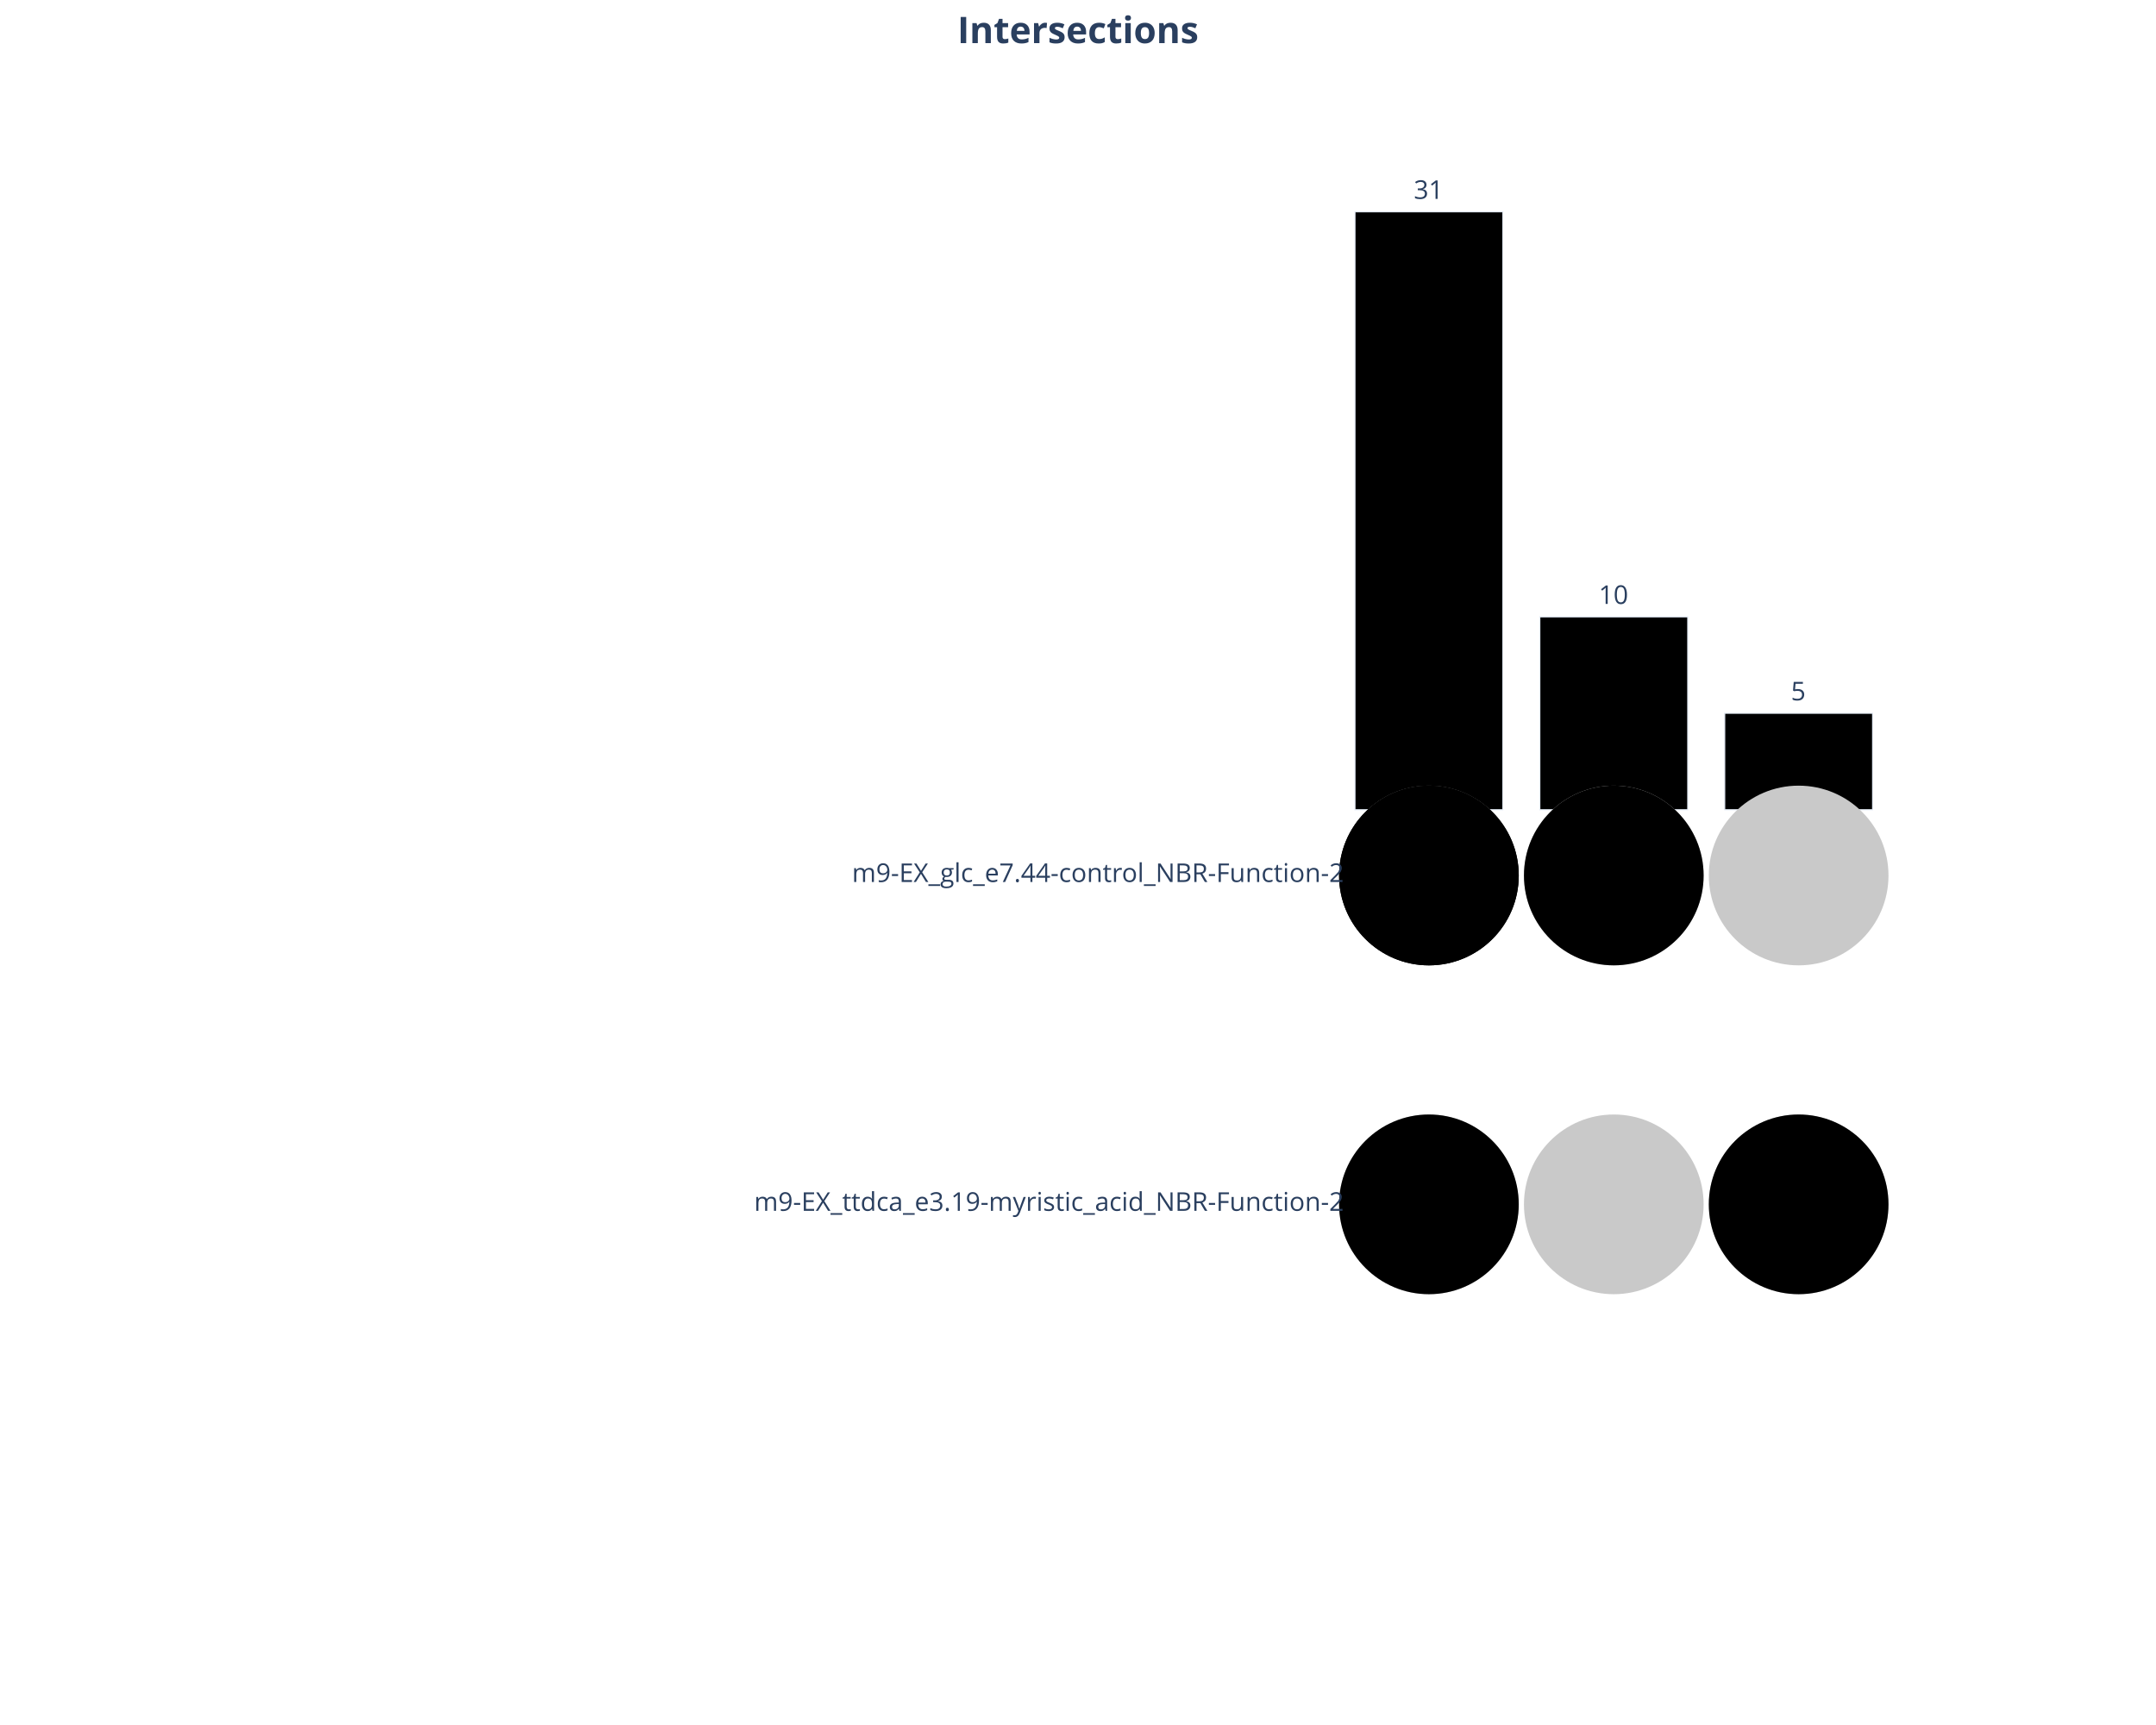
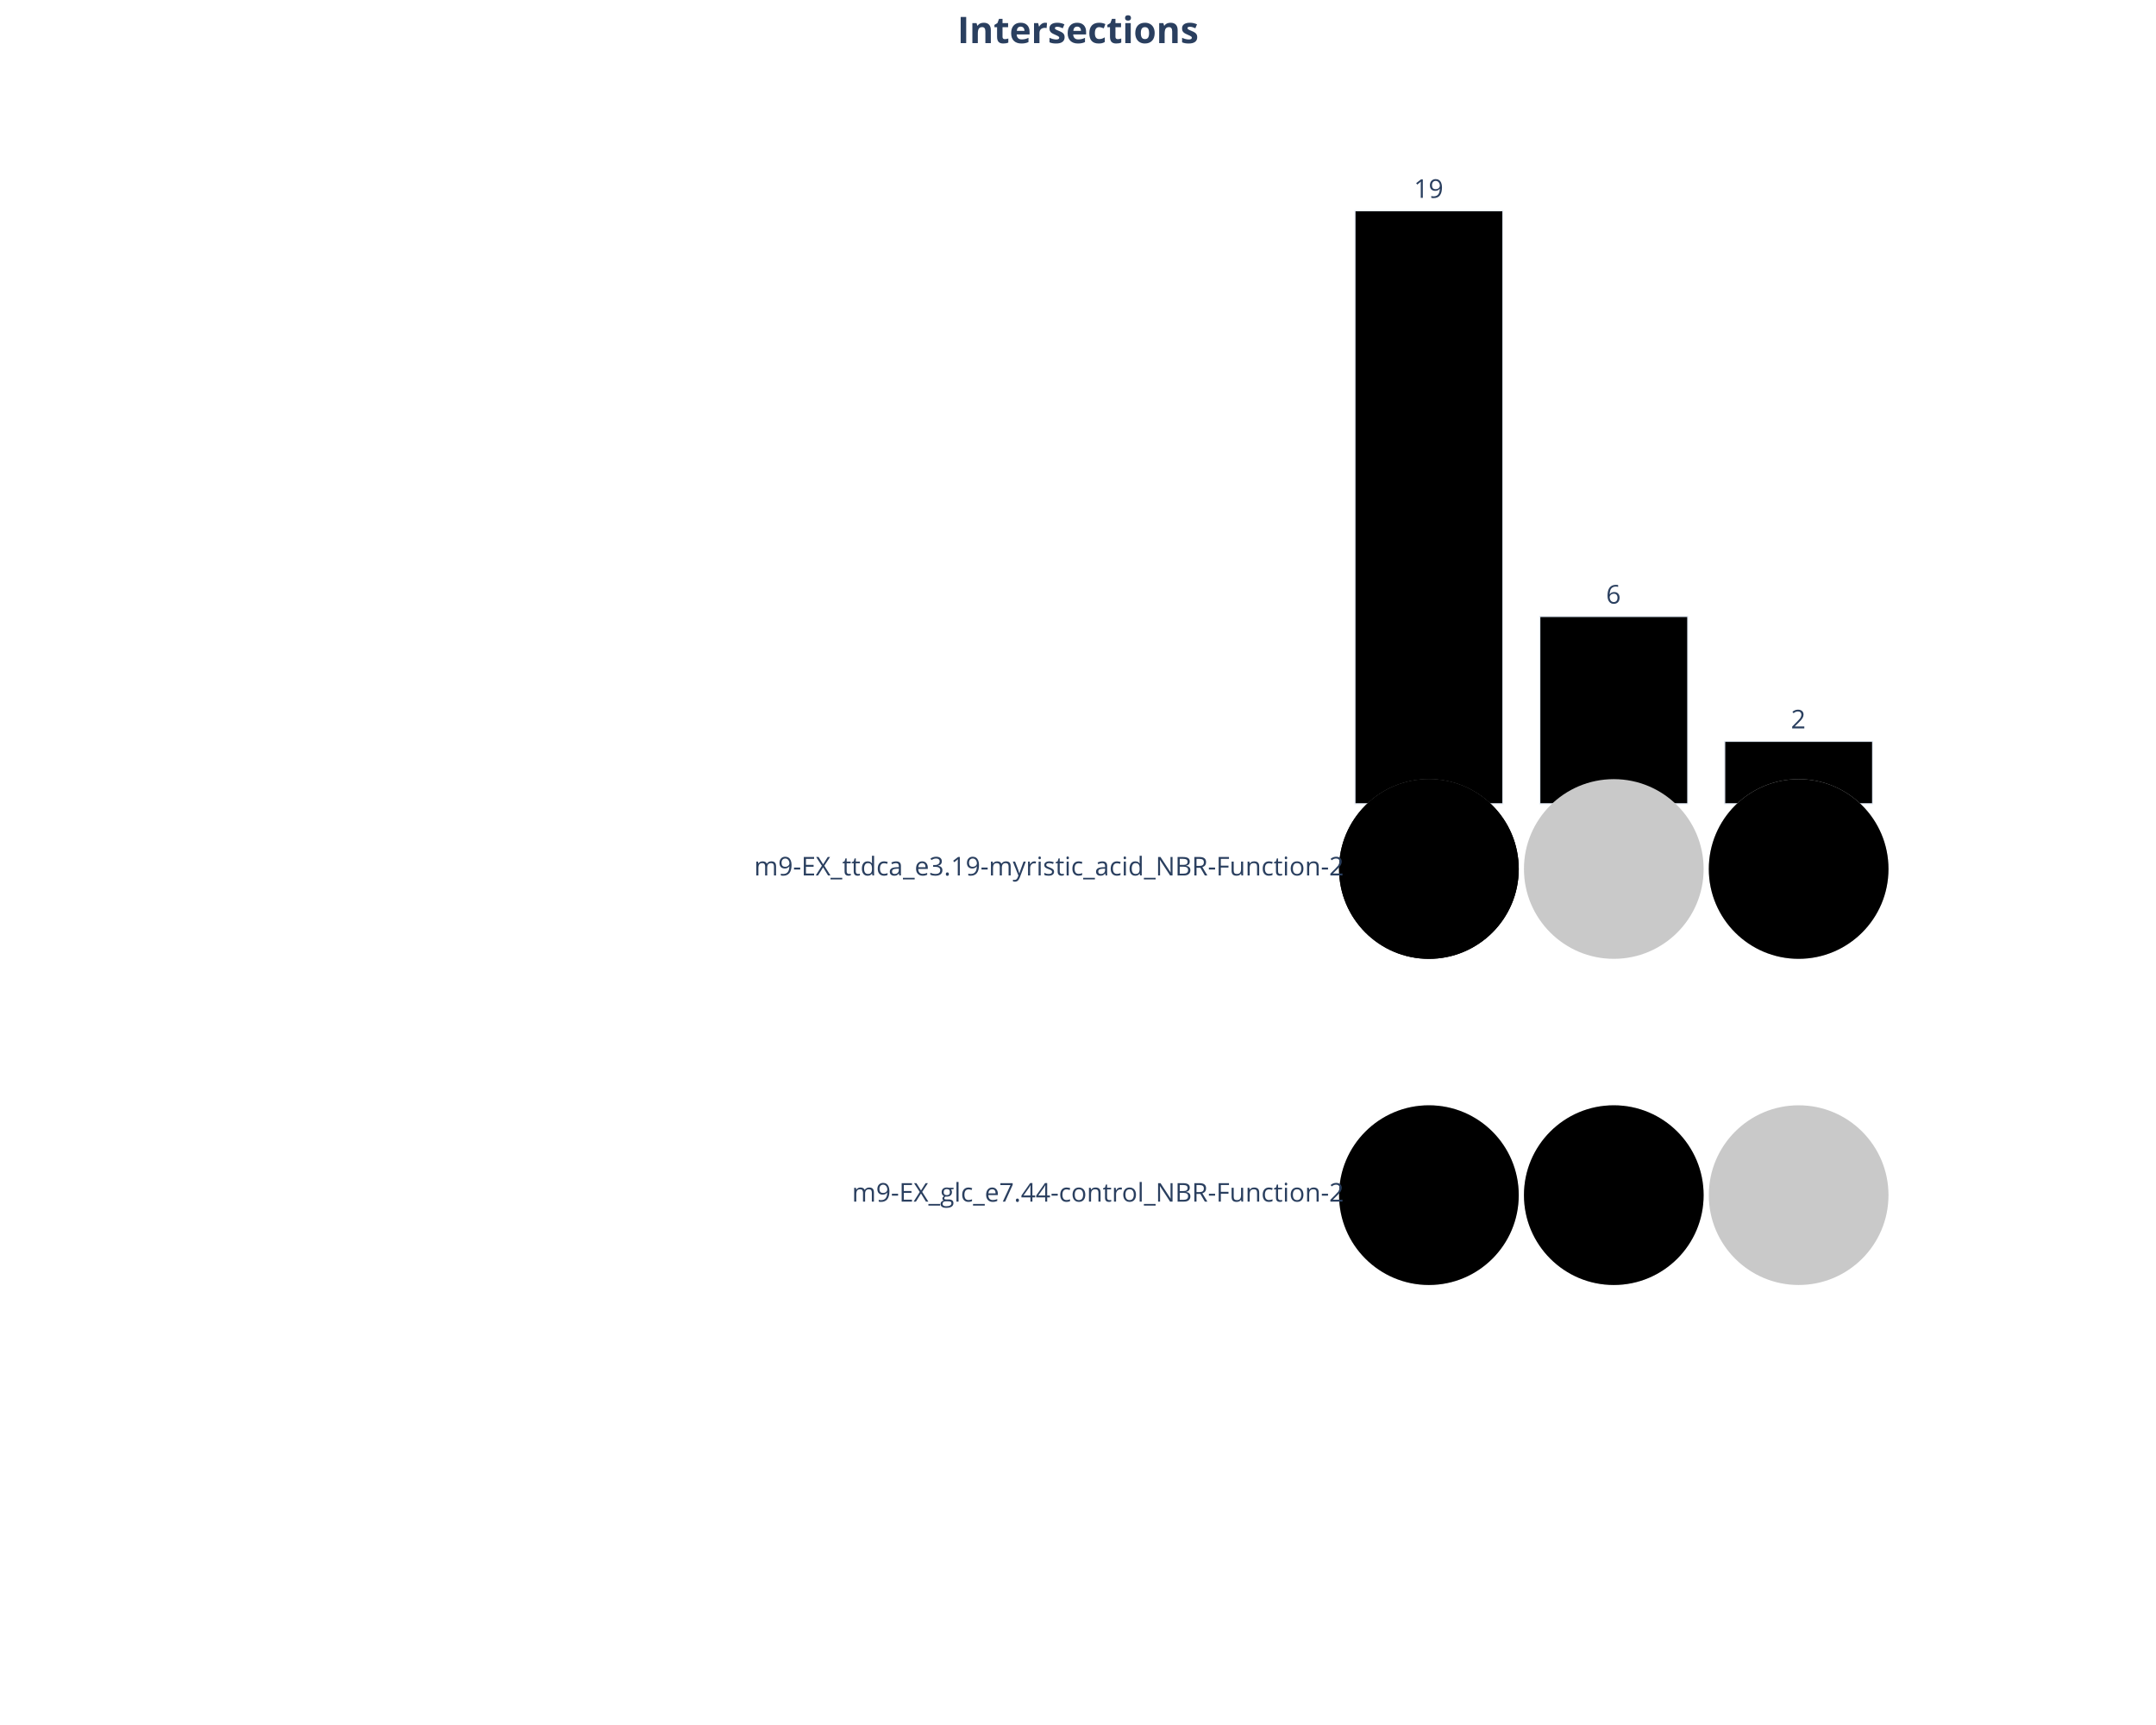
<svg xmlns="http://www.w3.org/2000/svg" class="main-svg" width="1000" height="800" style="" viewBox="0 0 1000 800">
  <rect x="0" y="0" width="1000" height="800" style="fill: rgb(255, 255, 255); fill-opacity: 1;" />
-   <defs id="defs-0cb5df">
+   <defs id="defs-fb29e6">
    <g class="clips">
-       <clipPath id="clip0cb5dfxyplot" class="plotclip">
+       <clipPath id="clipfb29e6xyplot" class="plotclip">
        <rect width="770" height="680" />
      </clipPath>
-       <clipPath class="axesclip" id="clip0cb5dfx">
+       <clipPath class="axesclip" id="clipfb29e6x">
        <rect x="150" y="0" width="770" height="800" />
      </clipPath>
-       <clipPath class="axesclip" id="clip0cb5dfy">
+       <clipPath class="axesclip" id="clipfb29e6y">
        <rect x="0" y="40" width="1000" height="680" />
      </clipPath>
-       <clipPath class="axesclip" id="clip0cb5dfxy">
+       <clipPath class="axesclip" id="clipfb29e6xy">
        <rect x="150" y="40" width="770" height="680" />
      </clipPath>
    </g>
    <g class="gradients" />
    <g class="patterns" />
  </defs>
  <g class="bglayer">
    <rect class="bg" x="150" y="40" width="770" height="680" style="fill: rgb(255, 255, 255); fill-opacity: 1; stroke-width: 0;" />
  </g>
  <g class="layer-below">
    <g class="imagelayer" />
    <g class="shapelayer" />
  </g>
  <g class="cartesianlayer">
    <g class="subplot xy">
      <g class="layer-subplot">
        <g class="shapelayer" />
        <g class="imagelayer" />
      </g>
      <g class="minor-gridlayer">
        <g class="x" />
        <g class="y" />
      </g>
      <g class="gridlayer">
        <g class="x" />
        <g class="y">
-           <path class="ygrid crisp" transform="translate(0,643.88)" d="M150,0h770" style="stroke: rgb(255, 255, 255); stroke-opacity: 1; stroke-width: 1px;" />
-           <path class="ygrid crisp" transform="translate(0,554.43)" d="M150,0h770" style="stroke: rgb(255, 255, 255); stroke-opacity: 1; stroke-width: 1px;" />
-           <path class="ygrid crisp" transform="translate(0,464.98)" d="M150,0h770" style="stroke: rgb(255, 255, 255); stroke-opacity: 1; stroke-width: 1px;" />
-           <path class="ygrid crisp" transform="translate(0,375.53)" d="M150,0h770" style="stroke: rgb(255, 255, 255); stroke-opacity: 1; stroke-width: 1px;" />
-           <path class="ygrid crisp" transform="translate(0,286.08)" d="M150,0h770" style="stroke: rgb(255, 255, 255); stroke-opacity: 1; stroke-width: 1px;" />
-           <path class="ygrid crisp" transform="translate(0,196.63)" d="M150,0h770" style="stroke: rgb(255, 255, 255); stroke-opacity: 1; stroke-width: 1px;" />
-           <path class="ygrid crisp" transform="translate(0,107.18)" d="M150,0h770" style="stroke: rgb(255, 255, 255); stroke-opacity: 1; stroke-width: 1px;" />
+           <path class="ygrid crisp" transform="translate(0,662.25)" d="M150,0h770" style="stroke: rgb(255, 255, 255); stroke-opacity: 1; stroke-width: 1px;" />
+           <path class="ygrid crisp" transform="translate(0,589.88)" d="M150,0h770" style="stroke: rgb(255, 255, 255); stroke-opacity: 1; stroke-width: 1px;" />
+           <path class="ygrid crisp" transform="translate(0,517.51)" d="M150,0h770" style="stroke: rgb(255, 255, 255); stroke-opacity: 1; stroke-width: 1px;" />
+           <path class="ygrid crisp" transform="translate(0,445.13)" d="M150,0h770" style="stroke: rgb(255, 255, 255); stroke-opacity: 1; stroke-width: 1px;" />
+           <path class="ygrid crisp" transform="translate(0,372.76)" d="M150,0h770" style="stroke: rgb(255, 255, 255); stroke-opacity: 1; stroke-width: 1px;" />
+           <path class="ygrid crisp" transform="translate(0,300.39)" d="M150,0h770" style="stroke: rgb(255, 255, 255); stroke-opacity: 1; stroke-width: 1px;" />
+           <path class="ygrid crisp" transform="translate(0,228.02)" d="M150,0h770" style="stroke: rgb(255, 255, 255); stroke-opacity: 1; stroke-width: 1px;" />
+           <path class="ygrid crisp" transform="translate(0,155.65)" d="M150,0h770" style="stroke: rgb(255, 255, 255); stroke-opacity: 1; stroke-width: 1px;" />
+           <path class="ygrid crisp" transform="translate(0,83.28)" d="M150,0h770" style="stroke: rgb(255, 255, 255); stroke-opacity: 1; stroke-width: 1px;" />
        </g>
      </g>
      <g class="zerolinelayer" />
      <path class="xlines-below" />
      <path class="ylines-below" />
      <g class="overlines-below" />
      <g class="xaxislayer-below" />
      <g class="yaxislayer-below" />
      <g class="overaxes-below" />
-       <g class="plot" transform="translate(150,40)" clip-path="url(#clip0cb5dfxyplot)">
+       <g class="plot" transform="translate(150,40)" clip-path="url(#clipfb29e6xyplot)">
        <g class="barlayer mlayer">
          <g class="trace bars" style="opacity: 1;">
            <g class="points">
              <g class="point">
-                 <path d="M478.46,335.53V58.23H547.06V335.53Z" style="vector-effect: non-scaling-stroke; opacity: 1; stroke-width: 0.5px; fill: rgb(0, 0, 0); fill-opacity: 1; stroke: rgb(229, 236, 246); stroke-opacity: 1;" />
-                 <text class="bartext bartext-outside" text-anchor="middle" data-notex="1" x="0" y="0" style="font-family: 'Open Sans', verdana, arial, sans-serif; font-size: 12px; fill: rgb(42, 63, 95); fill-opacity: 1; white-space: pre;" transform="translate(512.6037,52.23)">31</text>
+                 <path d="M478.46,332.76V57.75H547.06V332.76Z" style="vector-effect: non-scaling-stroke; opacity: 1; stroke-width: 0.5px; fill: rgb(0, 0, 0); fill-opacity: 1; stroke: rgb(229, 236, 246); stroke-opacity: 1;" />
+                 <text class="bartext bartext-outside" text-anchor="middle" data-notex="1" x="0" y="0" style="font-family: 'Open Sans', verdana, arial, sans-serif; font-size: 12px; fill: rgb(42, 63, 95); fill-opacity: 1; white-space: pre;" transform="translate(512.6037,51.75)">19</text>
              </g>
              <g class="point">
-                 <path d="M564.21,335.53V246.08H632.81V335.53Z" style="vector-effect: non-scaling-stroke; opacity: 1; stroke-width: 0.5px; fill: rgb(0, 0, 0); fill-opacity: 1; stroke: rgb(229, 236, 246); stroke-opacity: 1;" />
-                 <text class="bartext bartext-outside" text-anchor="middle" data-notex="1" x="0" y="0" style="font-family: 'Open Sans', verdana, arial, sans-serif; font-size: 12px; fill: rgb(42, 63, 95); fill-opacity: 1; white-space: pre;" transform="translate(598.3537,240.08)">10</text>
+                 <path d="M564.21,332.76V245.92H632.81V332.76Z" style="vector-effect: non-scaling-stroke; opacity: 1; stroke-width: 0.5px; fill: rgb(0, 0, 0); fill-opacity: 1; stroke: rgb(229, 236, 246); stroke-opacity: 1;" />
+                 <text class="bartext bartext-outside" text-anchor="middle" data-notex="1" x="0" y="0" style="font-family: 'Open Sans', verdana, arial, sans-serif; font-size: 12px; fill: rgb(42, 63, 95); fill-opacity: 1; white-space: pre;" transform="translate(598.3459,239.92)">6</text>
              </g>
              <g class="point">
-                 <path d="M649.96,335.53V290.8H718.55V335.53Z" style="vector-effect: non-scaling-stroke; opacity: 1; stroke-width: 0.5px; fill: rgb(0, 0, 0); fill-opacity: 1; stroke: rgb(229, 236, 246); stroke-opacity: 1;" />
-                 <text class="bartext bartext-outside" text-anchor="middle" data-notex="1" x="0" y="0" style="font-family: 'Open Sans', verdana, arial, sans-serif; font-size: 12px; fill: rgb(42, 63, 95); fill-opacity: 1; white-space: pre;" transform="translate(684.0909,284.8)">5</text>
+                 <path d="M649.96,332.76V303.81H718.55V332.76Z" style="vector-effect: non-scaling-stroke; opacity: 1; stroke-width: 0.5px; fill: rgb(0, 0, 0); fill-opacity: 1; stroke: rgb(229, 236, 246); stroke-opacity: 1;" />
+                 <text class="bartext bartext-outside" text-anchor="middle" data-notex="1" x="0" y="0" style="font-family: 'Open Sans', verdana, arial, sans-serif; font-size: 12px; fill: rgb(42, 63, 95); fill-opacity: 1; white-space: pre;" transform="translate(684.0909,297.81)">2</text>
              </g>
            </g>
          </g>
        </g>
        <g class="scatterlayer mlayer">
-           <g class="trace scatter trace77c5d1" style="stroke-miterlimit: 2; opacity: 1;">
+           <g class="trace scatter trace640b78" style="stroke-miterlimit: 2; opacity: 1;">
            <g class="fills" />
            <g class="errorbars" />
            <g class="lines" />
            <g class="points">
-               <path class="point" transform="translate(512.76,366.03)" d="M41.67,0A41.67,41.67 0 1,1 0,-41.67A41.67,41.67 0 0,1 41.67,0Z" style="opacity: 1; stroke-width: 0px; fill: rgb(201, 201, 201); fill-opacity: 1;" />
-               <path class="point" transform="translate(512.76,518.54)" d="M41.67,0A41.67,41.67 0 1,1 0,-41.67A41.67,41.67 0 0,1 41.67,0Z" style="opacity: 1; stroke-width: 0px; fill: rgb(201, 201, 201); fill-opacity: 1;" />
-               <path class="point" transform="translate(598.51,366.03)" d="M41.67,0A41.67,41.67 0 1,1 0,-41.67A41.67,41.67 0 0,1 41.67,0Z" style="opacity: 1; stroke-width: 0px; fill: rgb(201, 201, 201); fill-opacity: 1;" />
-               <path class="point" transform="translate(598.51,518.54)" d="M41.67,0A41.67,41.67 0 1,1 0,-41.67A41.67,41.67 0 0,1 41.67,0Z" style="opacity: 1; stroke-width: 0px; fill: rgb(201, 201, 201); fill-opacity: 1;" />
-               <path class="point" transform="translate(684.25,366.03)" d="M41.67,0A41.67,41.67 0 1,1 0,-41.67A41.67,41.67 0 0,1 41.67,0Z" style="opacity: 1; stroke-width: 0px; fill: rgb(201, 201, 201); fill-opacity: 1;" />
-               <path class="point" transform="translate(684.25,518.54)" d="M41.67,0A41.67,41.67 0 1,1 0,-41.67A41.67,41.67 0 0,1 41.67,0Z" style="opacity: 1; stroke-width: 0px; fill: rgb(201, 201, 201); fill-opacity: 1;" />
+               <path class="point" transform="translate(512.76,363.01)" d="M41.67,0A41.67,41.67 0 1,1 0,-41.67A41.67,41.67 0 0,1 41.67,0Z" style="opacity: 1; stroke-width: 0px; fill: rgb(201, 201, 201); fill-opacity: 1;" />
+               <path class="point" transform="translate(512.76,514.27)" d="M41.67,0A41.67,41.67 0 1,1 0,-41.67A41.67,41.67 0 0,1 41.67,0Z" style="opacity: 1; stroke-width: 0px; fill: rgb(201, 201, 201); fill-opacity: 1;" />
+               <path class="point" transform="translate(598.51,363.01)" d="M41.67,0A41.67,41.67 0 1,1 0,-41.67A41.67,41.67 0 0,1 41.67,0Z" style="opacity: 1; stroke-width: 0px; fill: rgb(201, 201, 201); fill-opacity: 1;" />
+               <path class="point" transform="translate(598.51,514.27)" d="M41.67,0A41.67,41.67 0 1,1 0,-41.67A41.67,41.67 0 0,1 41.67,0Z" style="opacity: 1; stroke-width: 0px; fill: rgb(201, 201, 201); fill-opacity: 1;" />
+               <path class="point" transform="translate(684.25,363.01)" d="M41.67,0A41.67,41.67 0 1,1 0,-41.67A41.67,41.67 0 0,1 41.67,0Z" style="opacity: 1; stroke-width: 0px; fill: rgb(201, 201, 201); fill-opacity: 1;" />
+               <path class="point" transform="translate(684.25,514.27)" d="M41.67,0A41.67,41.67 0 1,1 0,-41.67A41.67,41.67 0 0,1 41.67,0Z" style="opacity: 1; stroke-width: 0px; fill: rgb(201, 201, 201); fill-opacity: 1;" />
            </g>
            <g class="text" />
          </g>
-           <g class="trace scatter trace7279a1" style="stroke-miterlimit: 2; opacity: 1;">
+           <g class="trace scatter traceb7a594" style="stroke-miterlimit: 2; opacity: 1;">
            <g class="fills" />
            <g class="errorbars" />
            <g class="lines" />
            <g class="points">
-               <path class="point" transform="translate(512.76,366.03)" d="M41.67,0A41.67,41.67 0 1,1 0,-41.67A41.67,41.67 0 0,1 41.67,0Z" style="opacity: 1; stroke-width: 0px; fill: rgb(0, 0, 0); fill-opacity: 1;" />
+               <path class="point" transform="translate(512.76,363.01)" d="M41.67,0A41.67,41.67 0 1,1 0,-41.67A41.67,41.67 0 0,1 41.67,0Z" style="opacity: 1; stroke-width: 0px; fill: rgb(0, 0, 0); fill-opacity: 1;" />
            </g>
            <g class="text" />
          </g>
-           <g class="trace scatter trace531ba7" style="stroke-miterlimit: 2; opacity: 1;">
+           <g class="trace scatter tracec7a031" style="stroke-miterlimit: 2; opacity: 1;">
            <g class="fills" />
            <g class="errorbars" />
            <g class="lines" />
            <g class="points">
-               <path class="point" transform="translate(512.76,366.03)" d="M41.67,0A41.67,41.67 0 1,1 0,-41.67A41.67,41.67 0 0,1 41.67,0Z" style="opacity: 1; stroke-width: 0px; fill: rgb(0, 0, 0); fill-opacity: 1;" />
-               <path class="point" transform="translate(512.76,518.54)" d="M41.67,0A41.67,41.67 0 1,1 0,-41.67A41.67,41.67 0 0,1 41.67,0Z" style="opacity: 1; stroke-width: 0px; fill: rgb(0, 0, 0); fill-opacity: 1;" />
+               <path class="point" transform="translate(512.76,363.01)" d="M41.67,0A41.67,41.67 0 1,1 0,-41.67A41.67,41.67 0 0,1 41.67,0Z" style="opacity: 1; stroke-width: 0px; fill: rgb(0, 0, 0); fill-opacity: 1;" />
+               <path class="point" transform="translate(512.76,514.27)" d="M41.67,0A41.67,41.67 0 1,1 0,-41.67A41.67,41.67 0 0,1 41.67,0Z" style="opacity: 1; stroke-width: 0px; fill: rgb(0, 0, 0); fill-opacity: 1;" />
            </g>
            <g class="text" />
          </g>
-           <g class="trace scatter tracecbe43b" style="stroke-miterlimit: 2; opacity: 1;">
+           <g class="trace scatter trace9343e1" style="stroke-miterlimit: 2; opacity: 1;">
            <g class="fills" />
            <g class="errorbars" />
            <g class="lines" />
            <g class="points">
-               <path class="point" transform="translate(598.51,366.03)" d="M41.67,0A41.67,41.67 0 1,1 0,-41.67A41.67,41.67 0 0,1 41.67,0Z" style="opacity: 1; stroke-width: 0px; fill: rgb(0, 0, 0); fill-opacity: 1;" />
+               <path class="point" transform="translate(598.51,514.27)" d="M41.67,0A41.67,41.67 0 1,1 0,-41.67A41.67,41.67 0 0,1 41.67,0Z" style="opacity: 1; stroke-width: 0px; fill: rgb(0, 0, 0); fill-opacity: 1;" />
            </g>
            <g class="text" />
          </g>
-           <g class="trace scatter traceb7ba54" style="stroke-miterlimit: 2; opacity: 1;">
+           <g class="trace scatter trace54c979" style="stroke-miterlimit: 2; opacity: 1;">
            <g class="fills" />
            <g class="errorbars" />
            <g class="lines" />
            <g class="points">
-               <path class="point" transform="translate(684.25,518.54)" d="M41.67,0A41.67,41.67 0 1,1 0,-41.67A41.67,41.67 0 0,1 41.67,0Z" style="opacity: 1; stroke-width: 0px; fill: rgb(0, 0, 0); fill-opacity: 1;" />
+               <path class="point" transform="translate(684.25,363.01)" d="M41.67,0A41.67,41.67 0 1,1 0,-41.67A41.67,41.67 0 0,1 41.67,0Z" style="opacity: 1; stroke-width: 0px; fill: rgb(0, 0, 0); fill-opacity: 1;" />
            </g>
            <g class="text" />
          </g>
-           <g class="trace scatter trace8100b7" style="stroke-miterlimit: 2; opacity: 1;">
+           <g class="trace scatter trace648765" style="stroke-miterlimit: 2; opacity: 1;">
            <g class="fills" />
            <g class="errorbars" />
            <g class="lines" />
            <g class="points" />
            <g class="text">
              <g class="textpoint" transform="translate(0,3)">
-                 <text x="473.32" y="366.03" text-anchor="end" style="font-family: 'Open Sans', verdana, arial, sans-serif; font-size: 12px; fill: rgb(42, 63, 95); fill-opacity: 1; white-space: pre;">m9-EX_glc_e7.44-control_NBR-Function-2</text>
+                 <text x="473.32" y="363.01" text-anchor="end" style="font-family: 'Open Sans', verdana, arial, sans-serif; font-size: 12px; fill: rgb(42, 63, 95); fill-opacity: 1; white-space: pre;">m9-EX_ttdca_e3.19-myristic_acid_NBR-Function-2</text>
              </g>
              <g class="textpoint" transform="translate(0,3)">
-                 <text x="473.32" y="518.54" text-anchor="end" style="font-family: 'Open Sans', verdana, arial, sans-serif; font-size: 12px; fill: rgb(42, 63, 95); fill-opacity: 1; white-space: pre;">m9-EX_ttdca_e3.19-myristic_acid_NBR-Function-2</text>
+                 <text x="473.32" y="514.27" text-anchor="end" style="font-family: 'Open Sans', verdana, arial, sans-serif; font-size: 12px; fill: rgb(42, 63, 95); fill-opacity: 1; white-space: pre;">m9-EX_glc_e7.44-control_NBR-Function-2</text>
              </g>
            </g>
          </g>
        </g>
      </g>
      <g class="overplot" />
      <path class="xlines-above crisp" d="M0,0" style="fill: none;" />
      <path class="ylines-above crisp" d="M0,0" style="fill: none;" />
      <g class="overlines-above" />
      <g class="xaxislayer-above" />
      <g class="yaxislayer-above" />
      <g class="overaxes-above" />
    </g>
  </g>
  <g class="polarlayer" />
  <g class="smithlayer" />
  <g class="ternarylayer" />
  <g class="geolayer" />
  <g class="funnelarealayer" />
  <g class="pielayer" />
  <g class="iciclelayer" />
  <g class="treemaplayer" />
  <g class="sunburstlayer" />
  <g class="glimages" />
-   <defs id="topdefs-0cb5df">
+   <defs id="topdefs-fb29e6">
    <g class="clips" />
  </defs>
  <g class="layer-above">
    <g class="imagelayer" />
    <g class="shapelayer" />
  </g>
  <g class="infolayer">
    <g class="g-gtitle">
      <text class="gtitle" x="500" y="20" text-anchor="middle" dy="0em" style="font-family: 'Open Sans', verdana, arial, sans-serif; font-size: 17px; fill: rgb(42, 63, 95); opacity: 1; font-weight: normal; white-space: pre;">
        <tspan style="font-weight:bold">Intersections<tspan style="font-weight:bold" />
        </tspan>
      </text>
    </g>
    <g class="g-xtitle" />
    <g class="g-ytitle" />
  </g>
</svg>
